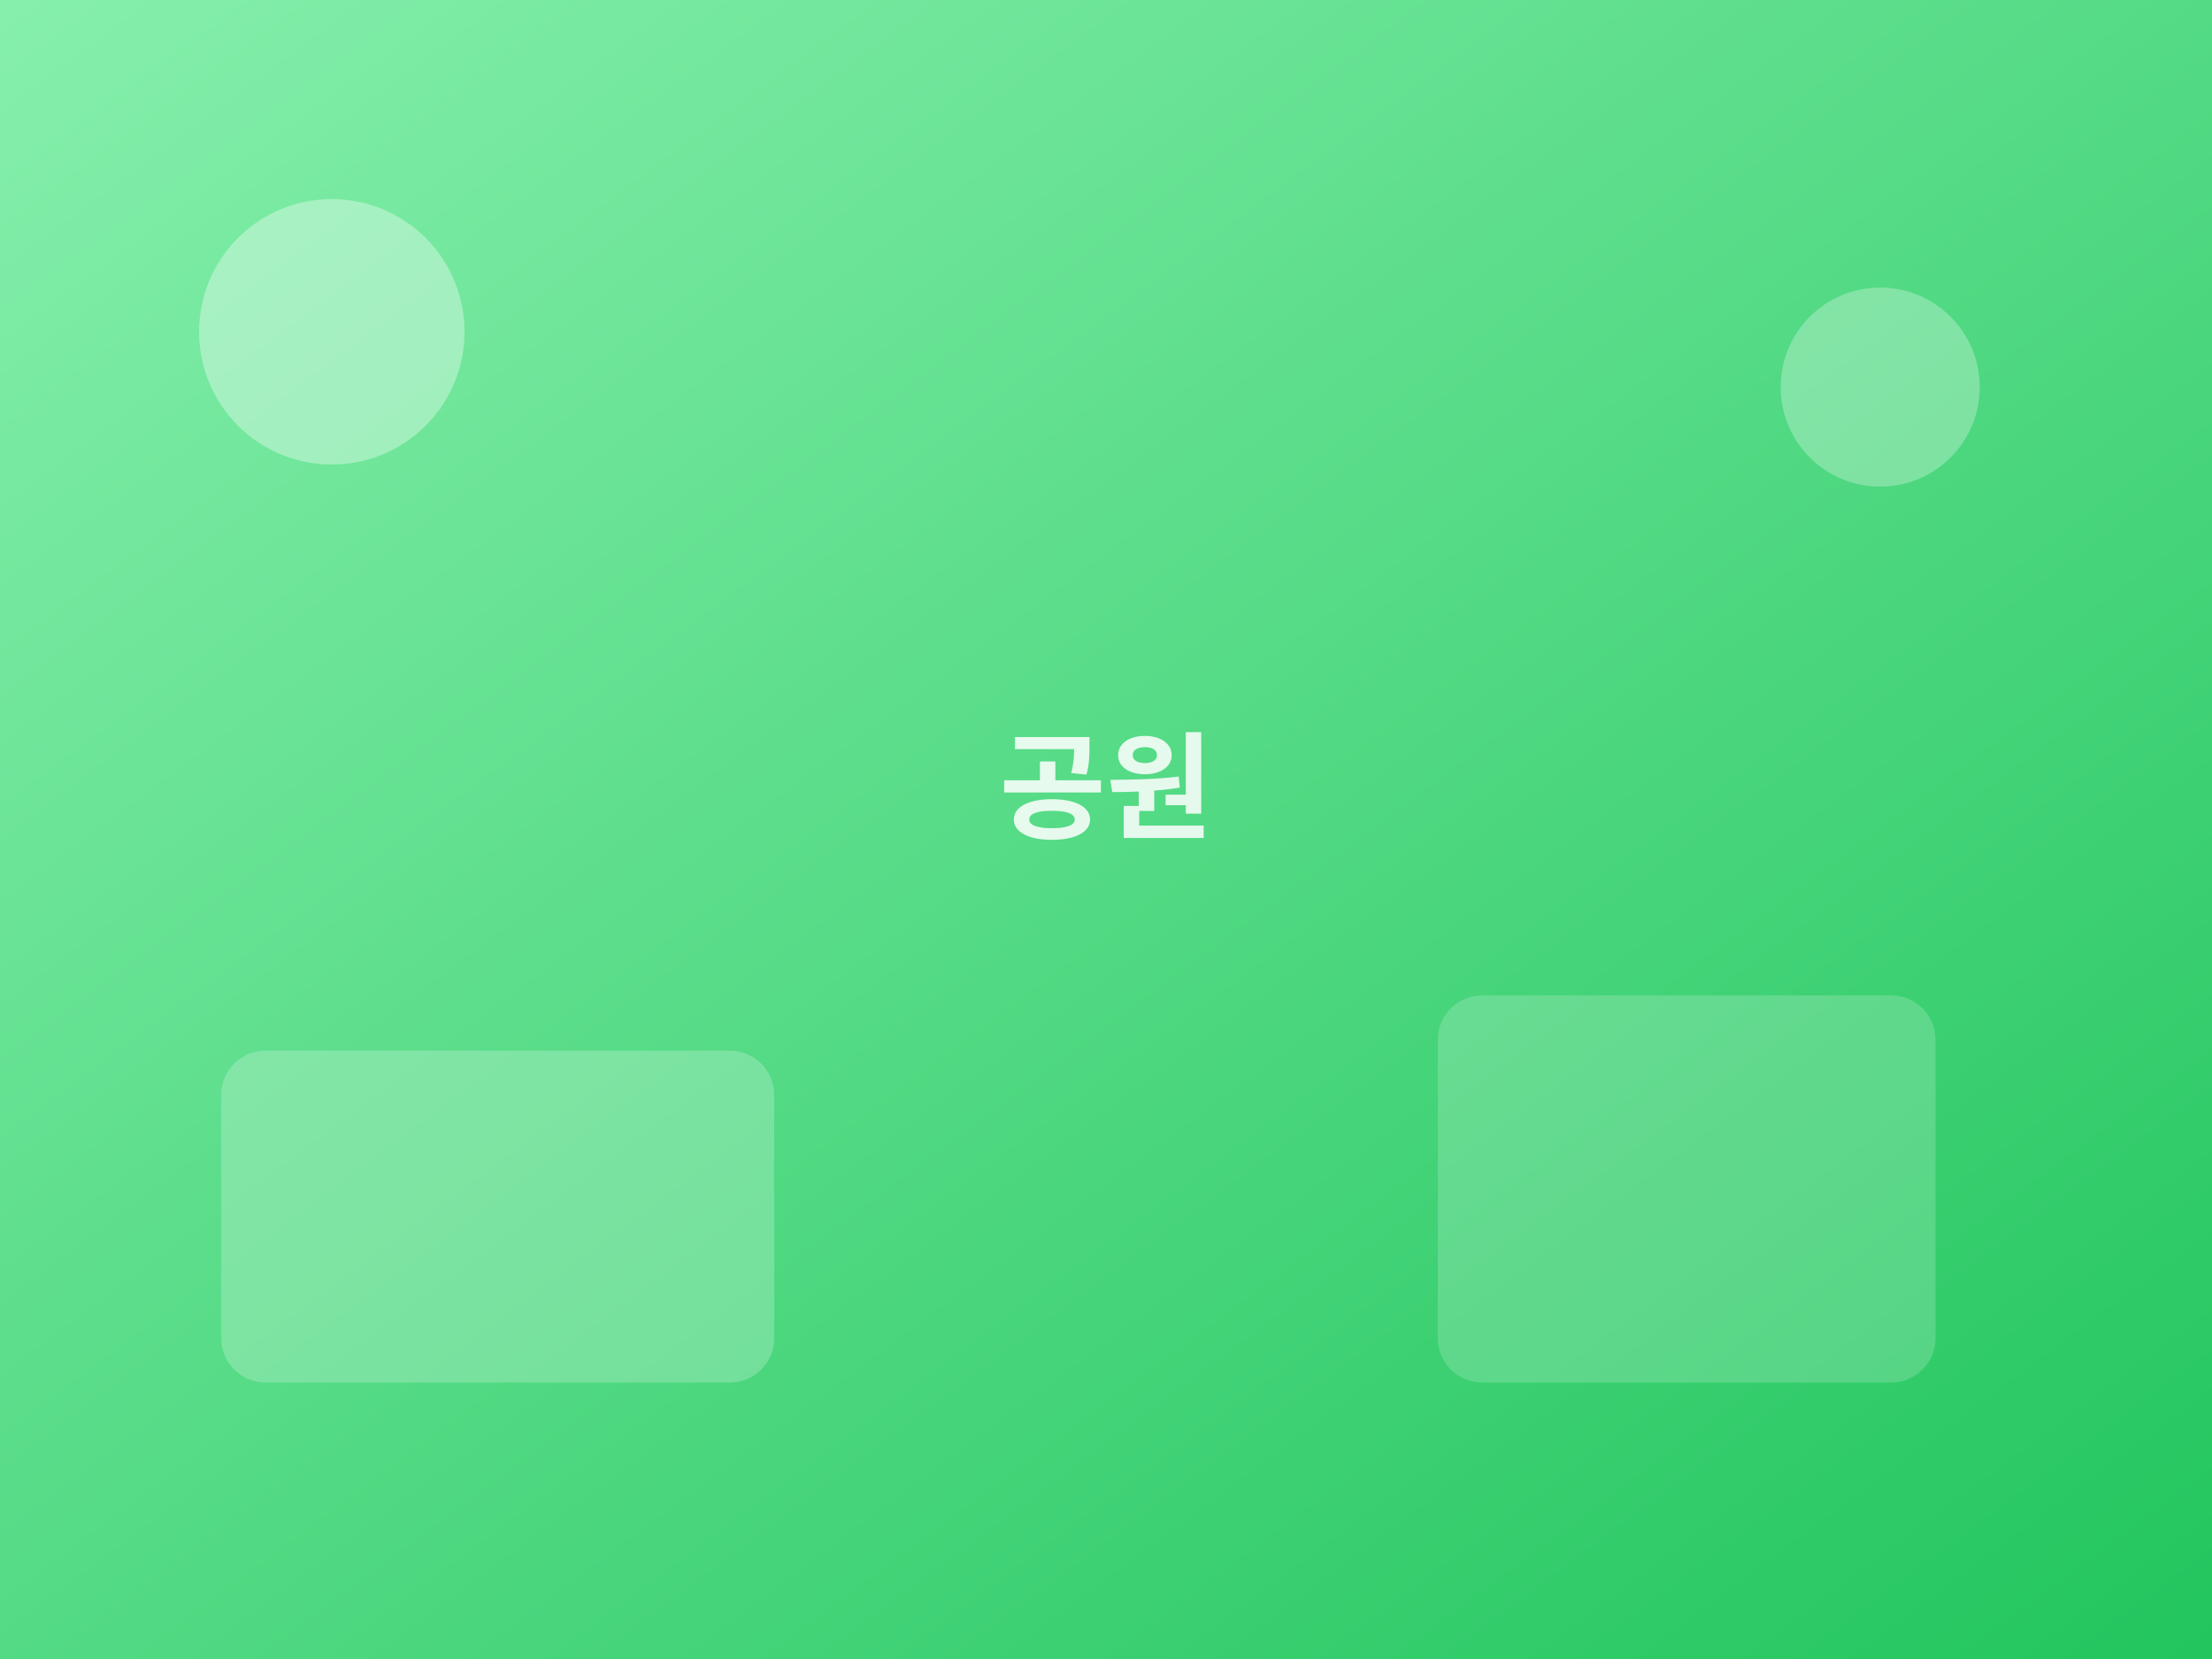
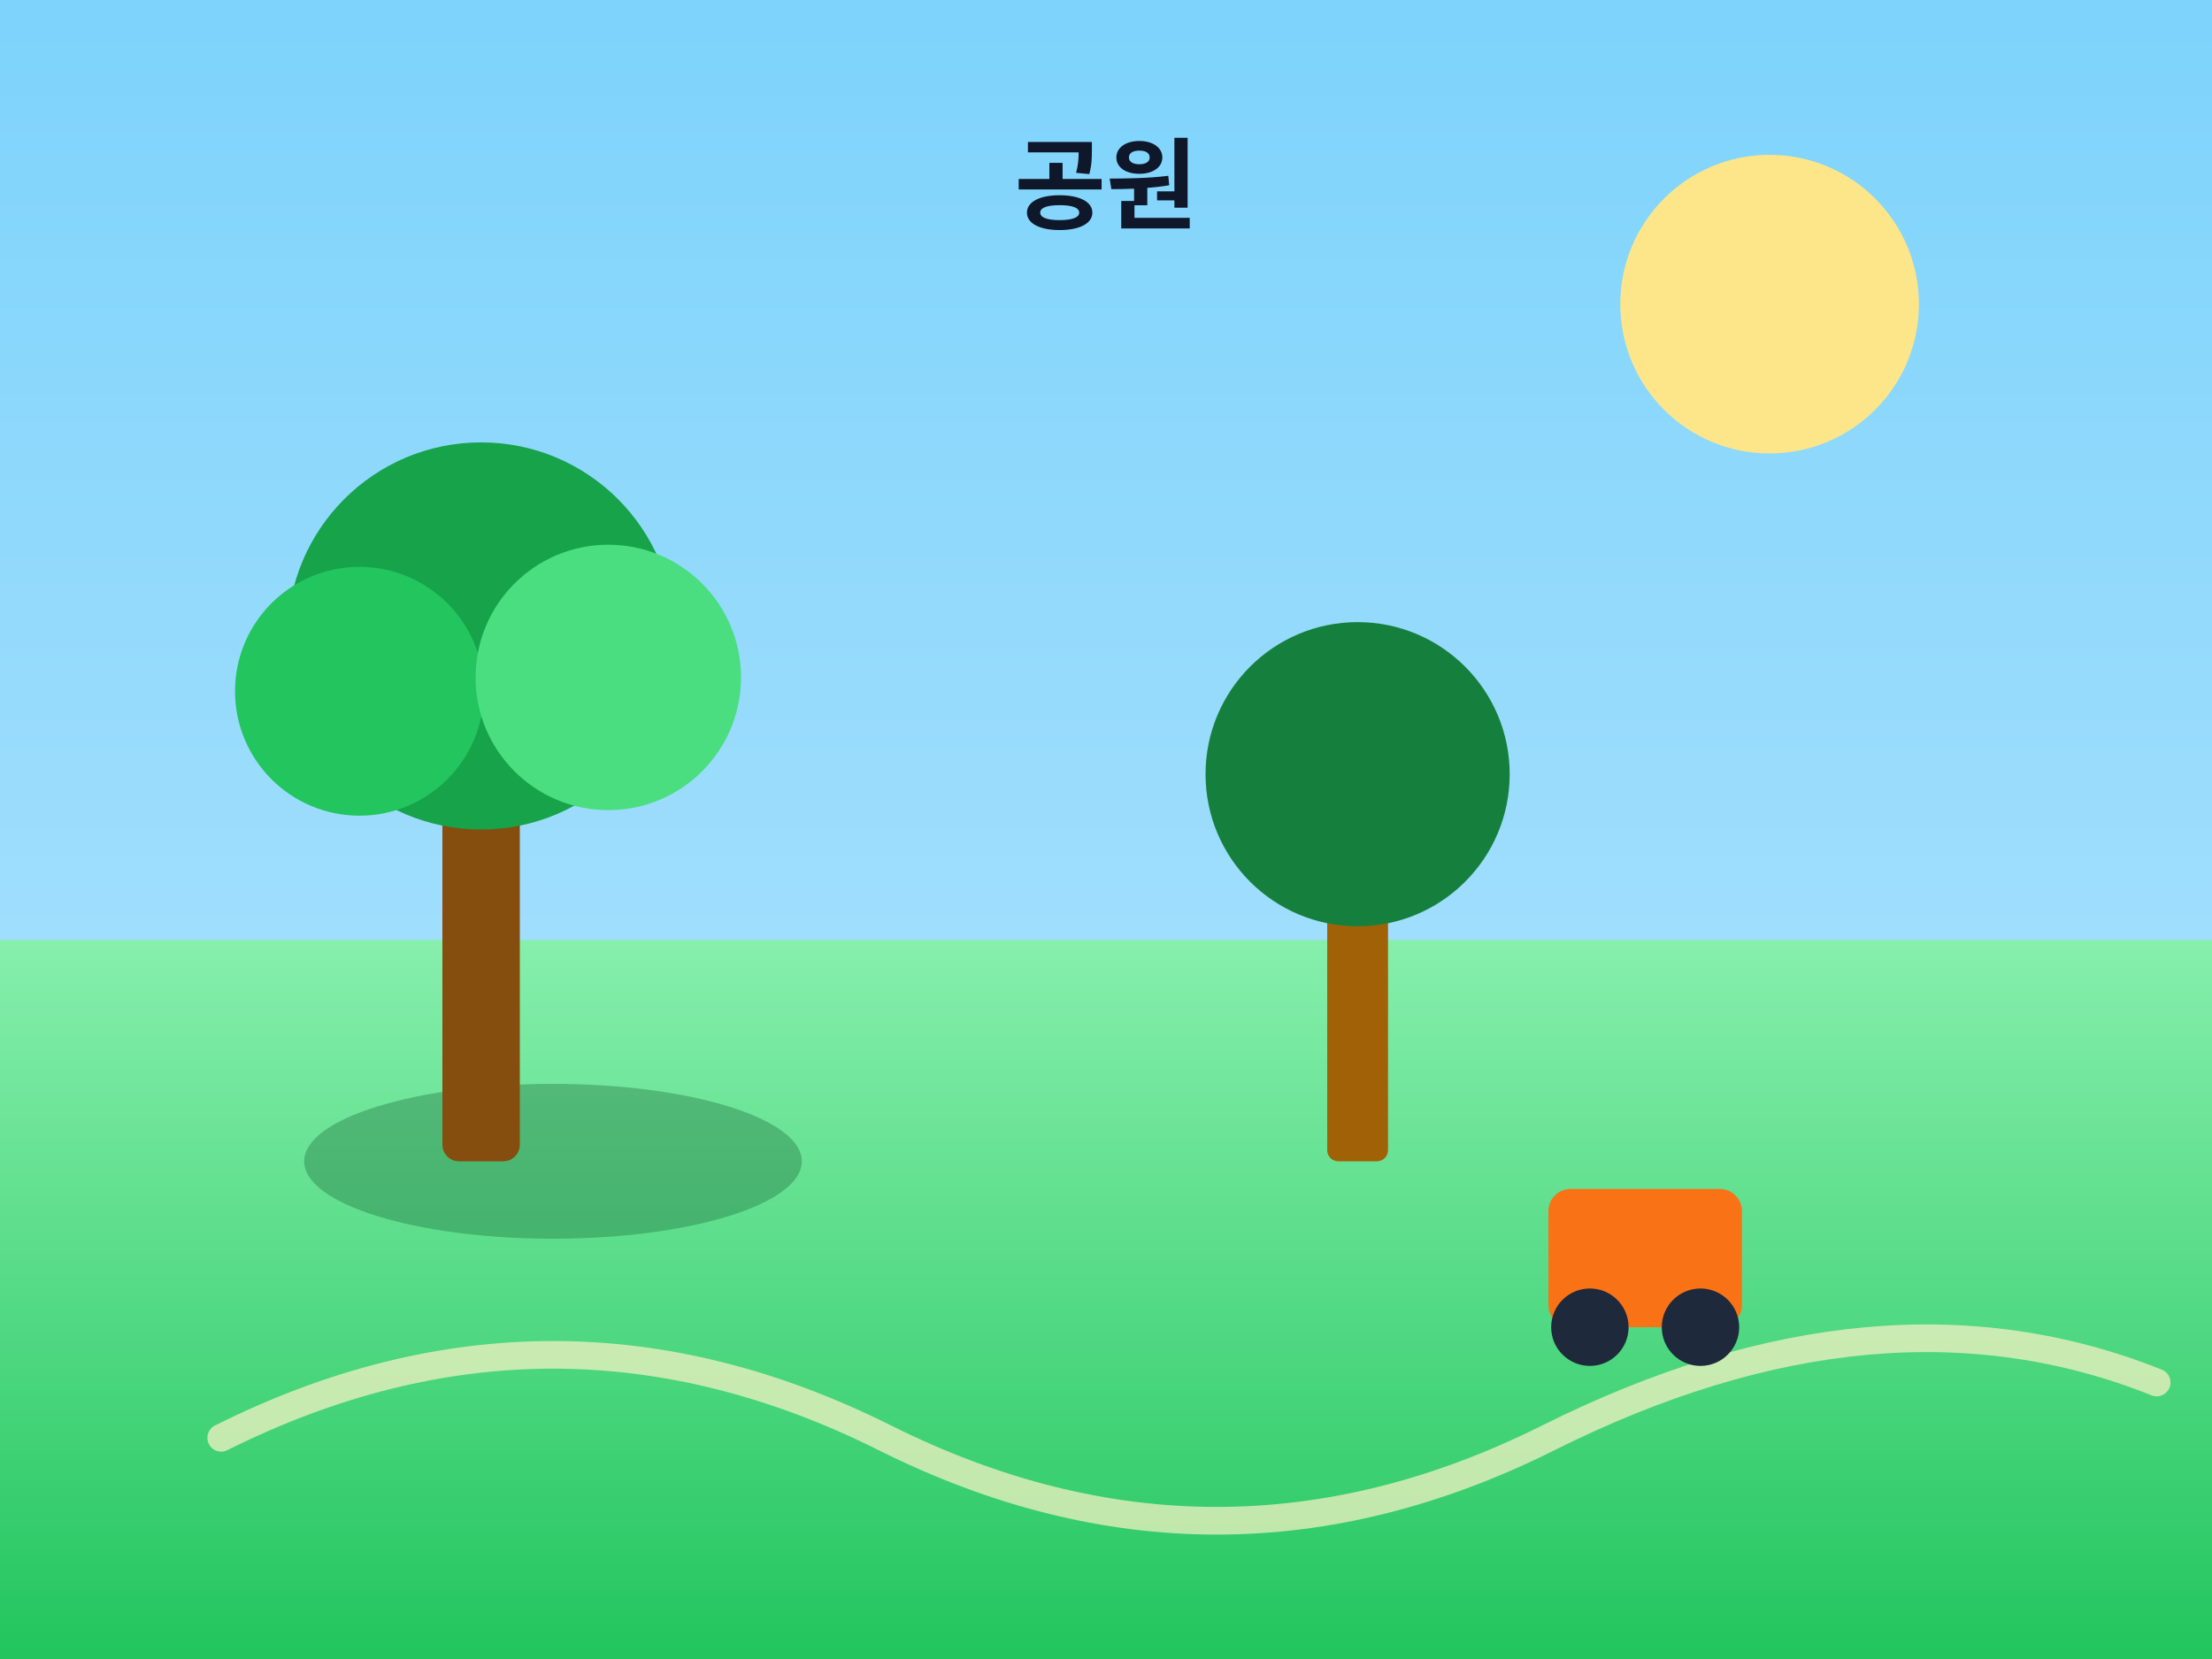
- <svg xmlns="http://www.w3.org/2000/svg" viewBox="0 0 800 600" width="800" height="600">
+ <svg xmlns="http://www.w3.org/2000/svg" viewBox="0 0 800 600">
  <defs>
-     <linearGradient id="bg" x1="0%" y1="0%" x2="100%" y2="100%">
+     <linearGradient id="sky" x1="0" y1="0" x2="0" y2="1">
+       <stop offset="0%" stop-color="#7dd3fc" />
+       <stop offset="100%" stop-color="#bae6fd" />
+     </linearGradient>
+     <linearGradient id="grass" x1="0" y1="0" x2="0" y2="1">
      <stop offset="0%" stop-color="#86efac" />
      <stop offset="100%" stop-color="#22c55e" />
    </linearGradient>
  </defs>
-   <rect width="800" height="600" fill="url(#bg)" />
-   <circle cx="120" cy="120" r="48" fill="rgba(255,255,255,0.35)" />
-   <circle cx="680" cy="140" r="36" fill="rgba(255,255,255,0.28)" />
-   <rect x="80" y="380" width="200" height="120" rx="16" fill="rgba(255,255,255,0.22)" />
-   <rect x="520" y="360" width="180" height="140" rx="16" fill="rgba(255,255,255,0.18)" />
-   <text x="400" y="300" text-anchor="middle" font-family="Arial,sans-serif" font-size="42" fill="rgba(255,255,255,0.85)" font-weight="700">공원</text>
+   <rect width="800" height="600" fill="url(#sky)" />
+   <circle cx="640" cy="110" r="54" fill="#fde68a" />
+   <rect y="340" width="800" height="260" fill="url(#grass)" />
+   <ellipse cx="200" cy="420" rx="90" ry="28" fill="#166534" opacity=".35" />
+   <rect x="160" y="250" width="28" height="170" rx="6" fill="#854d0e" />
+   <circle cx="174" cy="230" r="70" fill="#16a34a" />
+   <circle cx="130" cy="250" r="45" fill="#22c55e" />
+   <circle cx="220" cy="245" r="48" fill="#4ade80" />
+   <rect x="480" y="300" width="22" height="120" rx="4" fill="#a16207" />
+   <circle cx="491" cy="280" r="55" fill="#15803d" />
+   <path d="M80 520 Q200 460 320 520 T560 520 T780 500" fill="none" stroke="#fef3c7" stroke-width="10" stroke-linecap="round" opacity=".7" />
+   <rect x="560" y="430" width="70" height="50" rx="8" fill="#f97316" />
+   <circle cx="575" cy="480" r="14" fill="#1e293b" />
+   <circle cx="615" cy="480" r="14" fill="#1e293b" />
+   <text x="400" y="80" text-anchor="middle" font-family="Arial,sans-serif" font-size="36" font-weight="700" fill="#0f172a">공원</text>
</svg>
